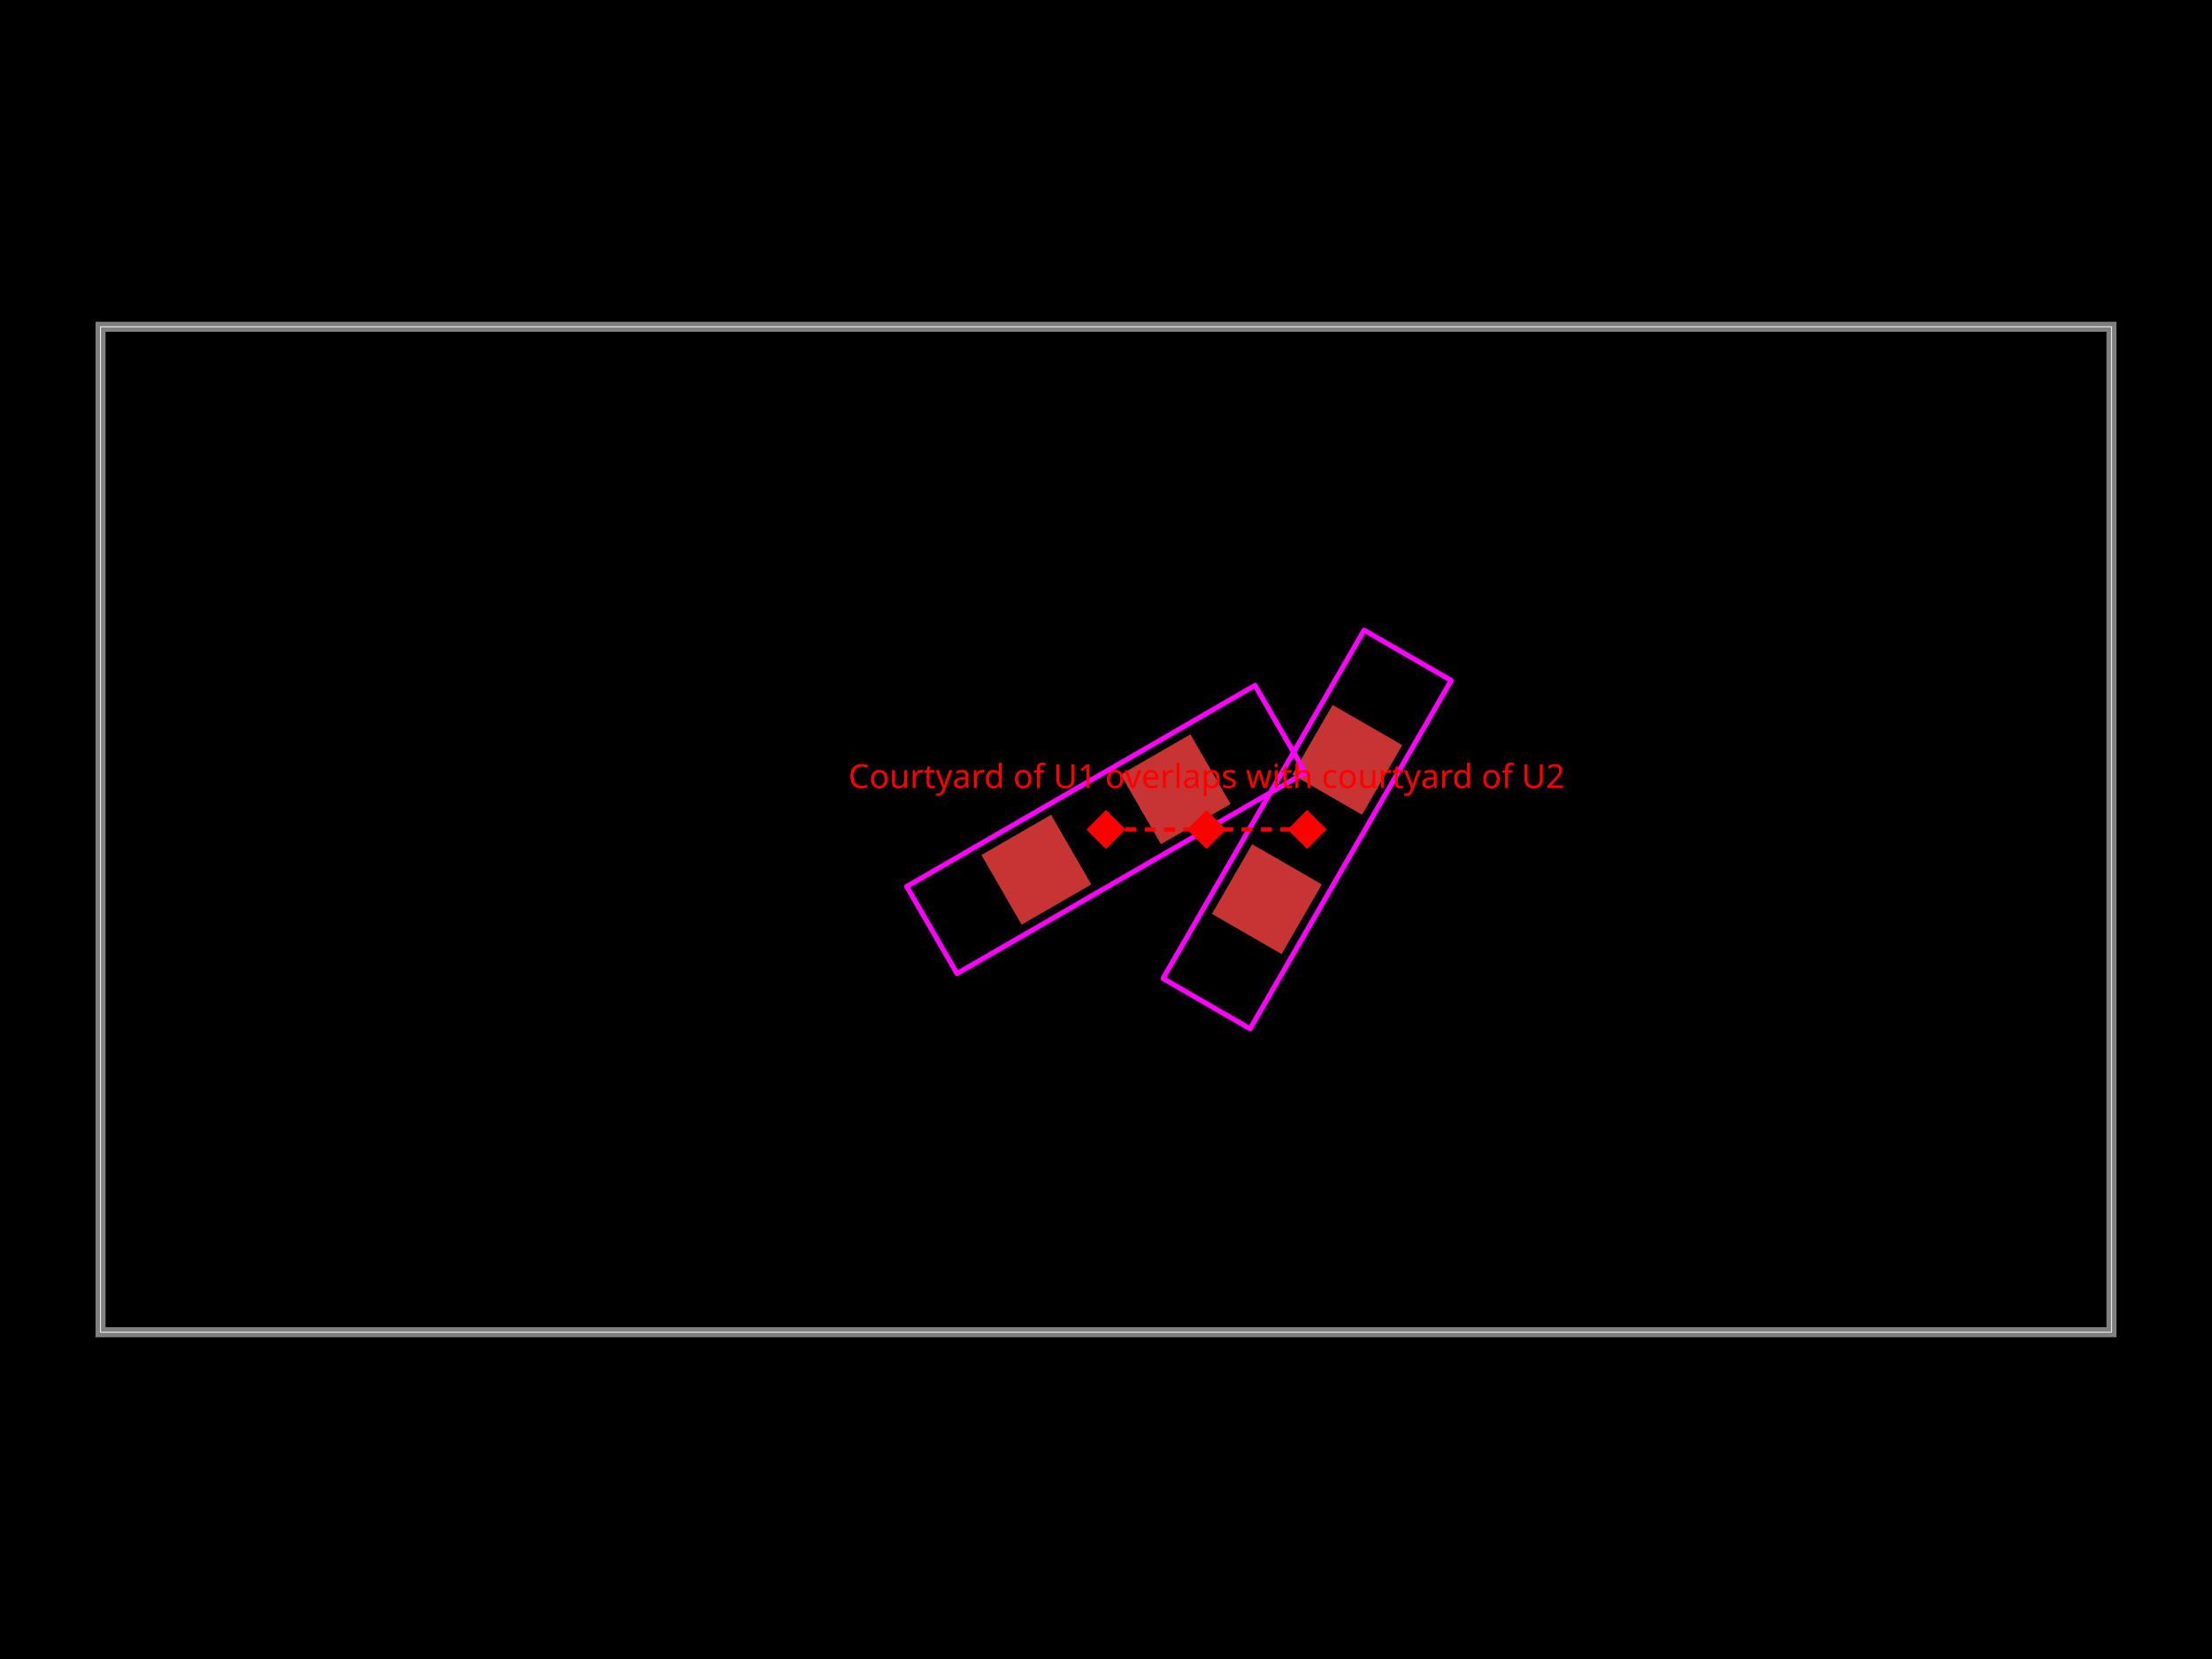
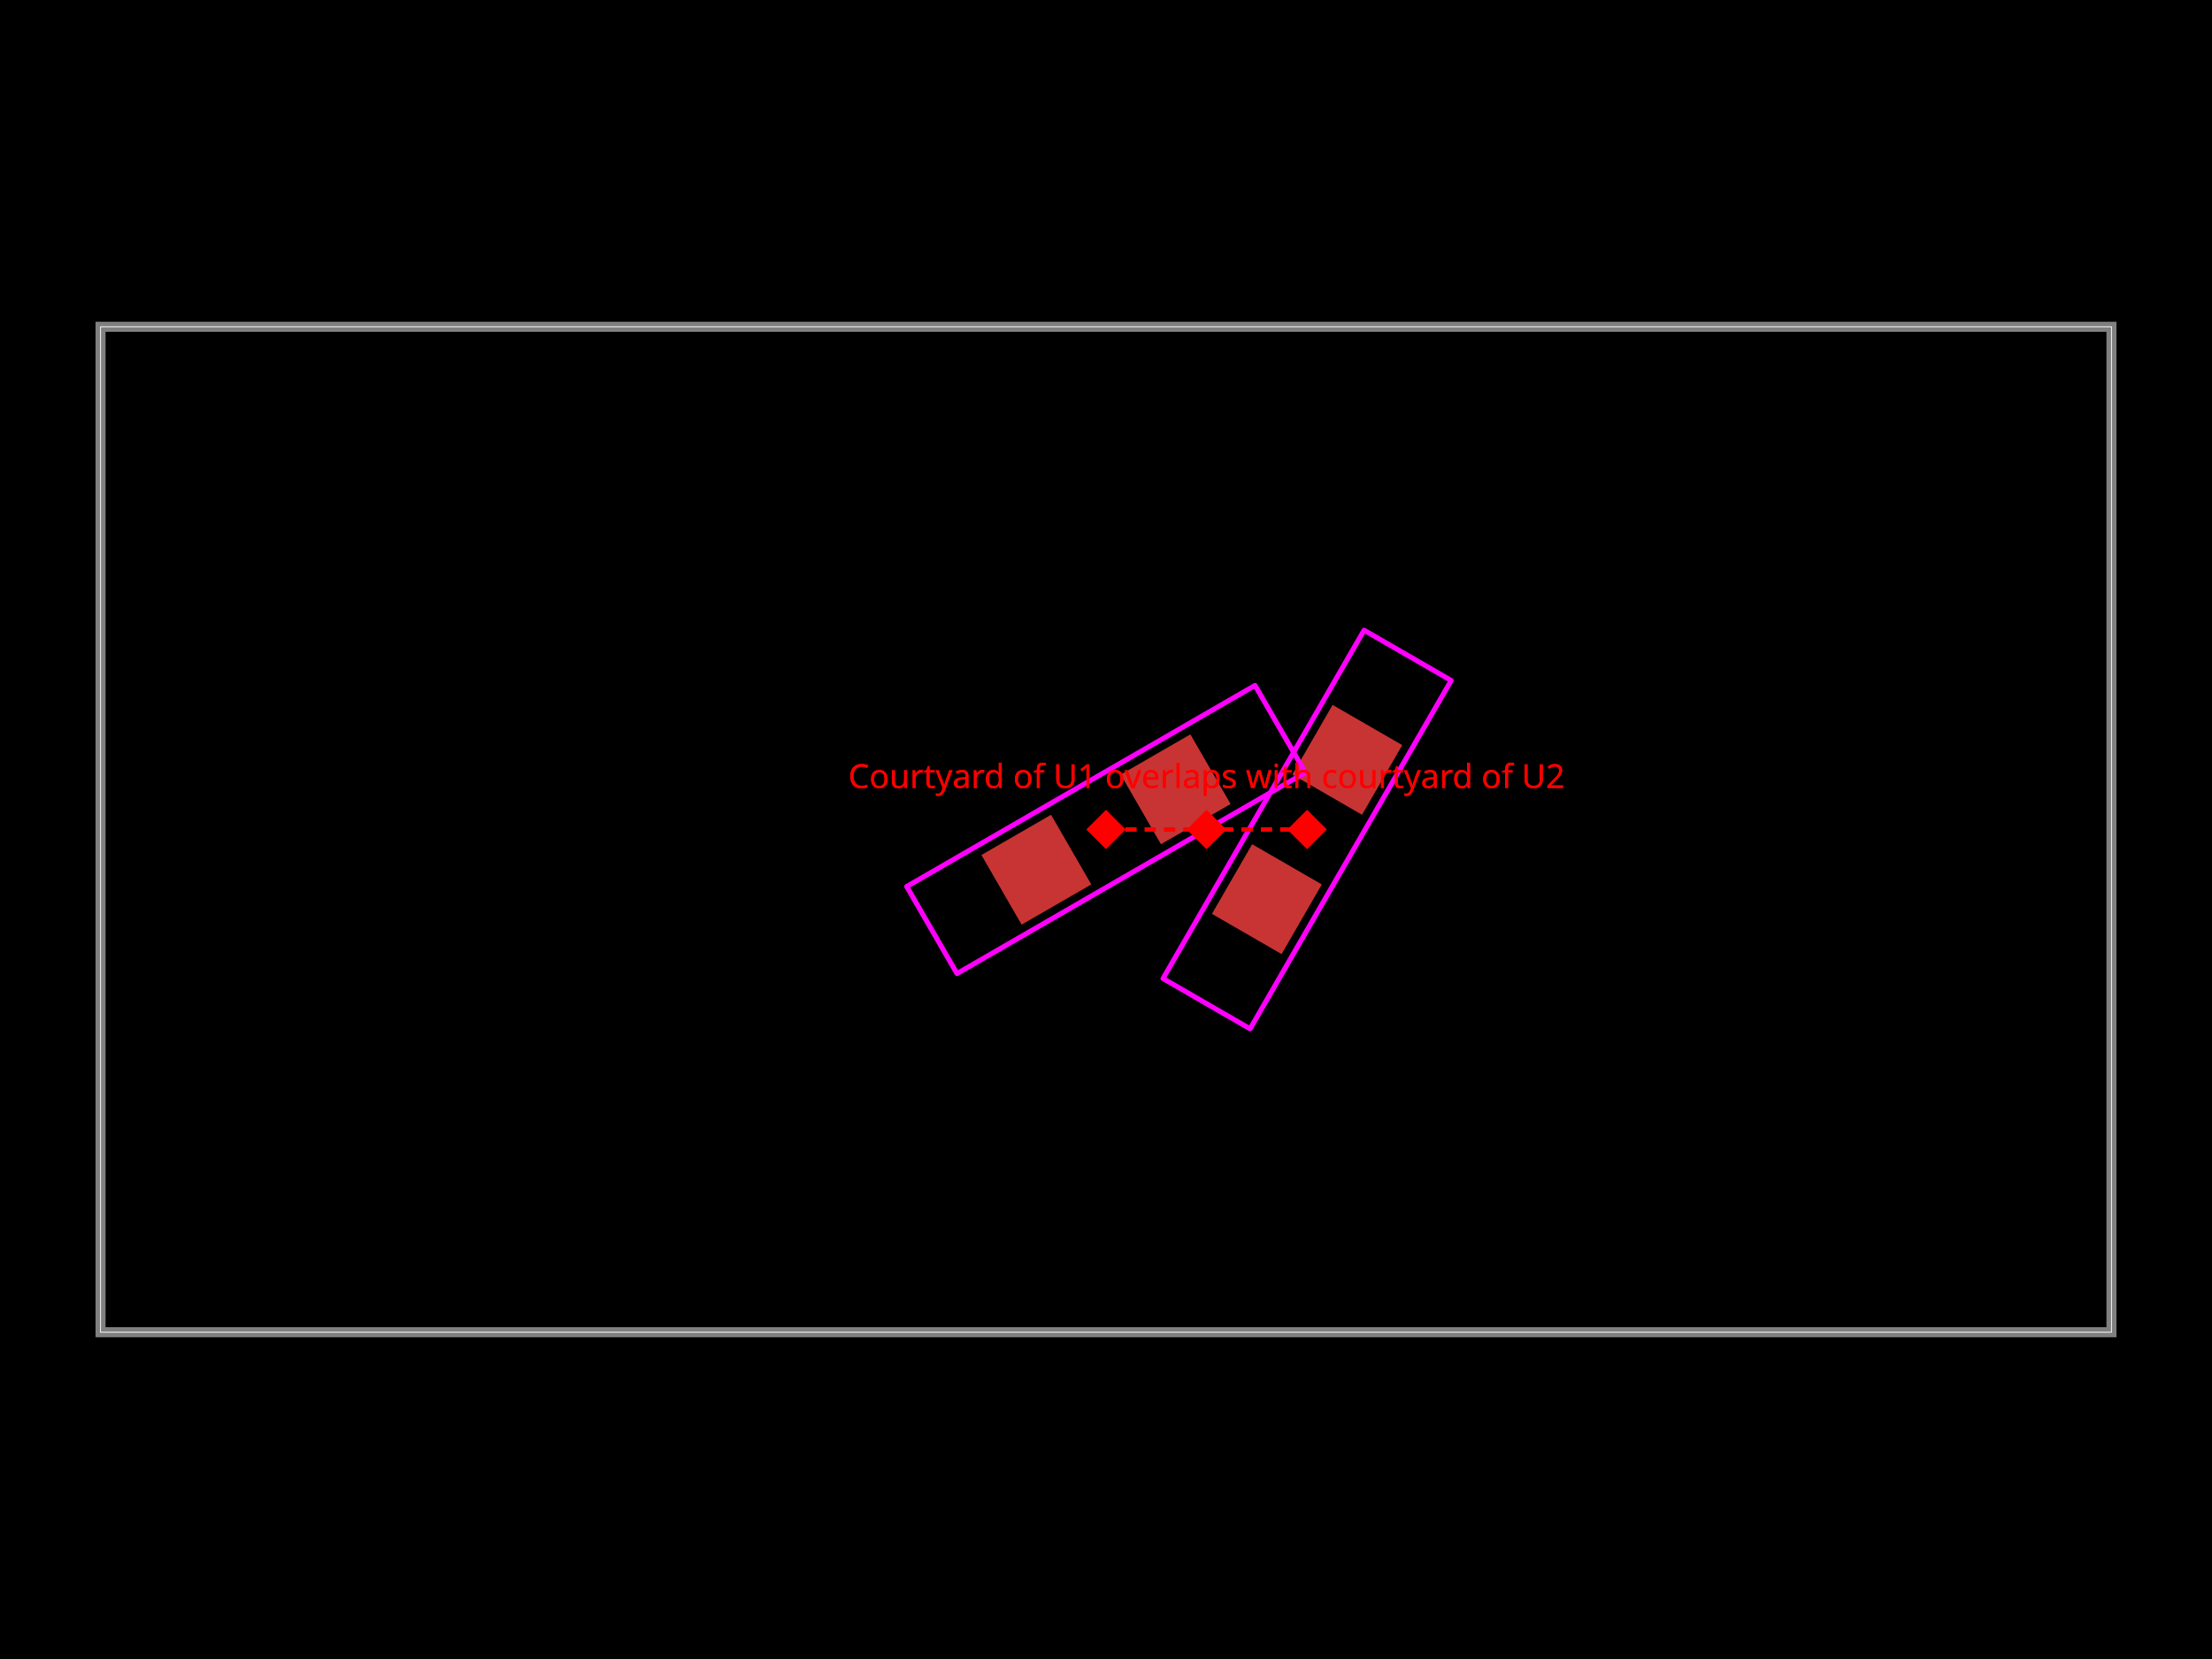
- <svg xmlns="http://www.w3.org/2000/svg" width="800" height="600" data-software-used-string="@tscircuit/core@0.0.1269">
+ <svg xmlns="http://www.w3.org/2000/svg" width="800" height="600" data-software-used-string="@tscircuit/core@0.0.1658">
  <style />
  <rect class="boundary" x="0" y="0" fill="#000" width="800" height="600" data-type="pcb_background" data-pcb-layer="global" />
  <rect class="pcb-boundary" fill="none" stroke="#fff" stroke-width="0.3" x="36.364" y="118.182" width="727.273" height="363.636" data-type="pcb_boundary" data-pcb-layer="global" />
  <path class="pcb-board" d="M 36.364 481.818 L 763.636 481.818 L 763.636 118.182 L 36.364 118.182 Z" fill="none" stroke="rgba(255, 255, 255, 0.5)" stroke-width="3.636" data-type="pcb_board" data-pcb-layer="board" />
  <rect class="pcb-pad" fill="rgb(200, 52, 52)" x="-14.545" y="-14.545" width="29.091" height="29.091" transform="translate(374.8065 314.5455) rotate(-30)" data-type="pcb_smtpad" data-pcb-layer="top" data-pad-name="U1.pin1" />
  <rect class="pcb-pad" fill="rgb(200, 52, 52)" x="-14.545" y="-14.545" width="29.091" height="29.091" transform="translate(425.1935 285.4545) rotate(-30)" data-type="pcb_smtpad" data-pcb-layer="top" data-pad-name="U1.pin2" />
  <rect class="pcb-pad" fill="rgb(200, 52, 52)" x="-14.545" y="-14.545" width="29.091" height="29.091" transform="translate(458.1818 325.1935) rotate(-60)" data-type="pcb_smtpad" data-pcb-layer="top" data-pad-name="U2.pin1" />
  <rect class="pcb-pad" fill="rgb(200, 52, 52)" x="-14.545" y="-14.545" width="29.091" height="29.091" transform="translate(487.2727 274.8065) rotate(-60)" data-type="pcb_smtpad" data-pcb-layer="top" data-pad-name="U2.pin2" />
  <rect x="-72.727" y="-18.182" width="145.455" height="36.364" class="pcb-courtyard-rect pcb-courtyard-top" data-pcb-courtyard-rect-id="pcb_courtyard_rect_0" data-type="pcb_courtyard_rect" data-pcb-layer="top" stroke-linejoin="round" transform="translate(400 300) rotate(-30)" fill="none" stroke="#FF00FF" stroke-width="1.818" />
  <rect x="-72.727" y="-18.182" width="145.455" height="36.364" class="pcb-courtyard-rect pcb-courtyard-top" data-pcb-courtyard-rect-id="pcb_courtyard_rect_1" data-type="pcb_courtyard_rect" data-pcb-layer="top" stroke-linejoin="round" transform="translate(472.7273 300) rotate(-60)" fill="none" stroke="#FF00FF" stroke-width="1.818" />
  <rect x="431.364" y="295" width="10" height="10" fill="red" transform="rotate(45 436.3636 300)" data-type="pcb_courtyard_overlap_error" data-pcb-layer="overlay" />
  <text x="436.364" y="285" fill="red" font-family="sans-serif" font-size="12" text-anchor="middle" data-type="pcb_courtyard_overlap_error" data-pcb-layer="overlay">Courtyard of U1 overlaps with courtyard of U2</text>
  <rect x="395" y="295" width="10" height="10" fill="red" transform="rotate(45 400 300)" data-type="pcb_courtyard_overlap_error" data-pcb-layer="overlay" />
  <rect x="467.727" y="295" width="10" height="10" fill="red" transform="rotate(45 472.7273 300)" data-type="pcb_courtyard_overlap_error" data-pcb-layer="overlay" />
  <line x1="400" y1="300" x2="472.727" y2="300" stroke="red" stroke-width="1.5" stroke-dasharray="4,3" data-type="pcb_courtyard_overlap_error" data-pcb-layer="overlay" />
+   <rect x="431.364" y="295" width="10" height="10" fill="red" transform="rotate(45 436.3636 300)" data-type="pcb_courtyard_overlap_error" data-pcb-layer="overlay" />
+   <text x="436.364" y="285" fill="red" font-family="sans-serif" font-size="12" text-anchor="middle" data-type="pcb_courtyard_overlap_error" data-pcb-layer="overlay">Courtyard of U1 overlaps with courtyard of U2</text>
+   <rect x="395" y="295" width="10" height="10" fill="red" transform="rotate(45 400 300)" data-type="pcb_courtyard_overlap_error" data-pcb-layer="overlay" />
+   <rect x="467.727" y="295" width="10" height="10" fill="red" transform="rotate(45 472.7273 300)" data-type="pcb_courtyard_overlap_error" data-pcb-layer="overlay" />
+   <line x1="400" y1="300" x2="472.727" y2="300" stroke="red" stroke-width="1.5" stroke-dasharray="4,3" data-type="pcb_courtyard_overlap_error" data-pcb-layer="overlay" />
</svg>
